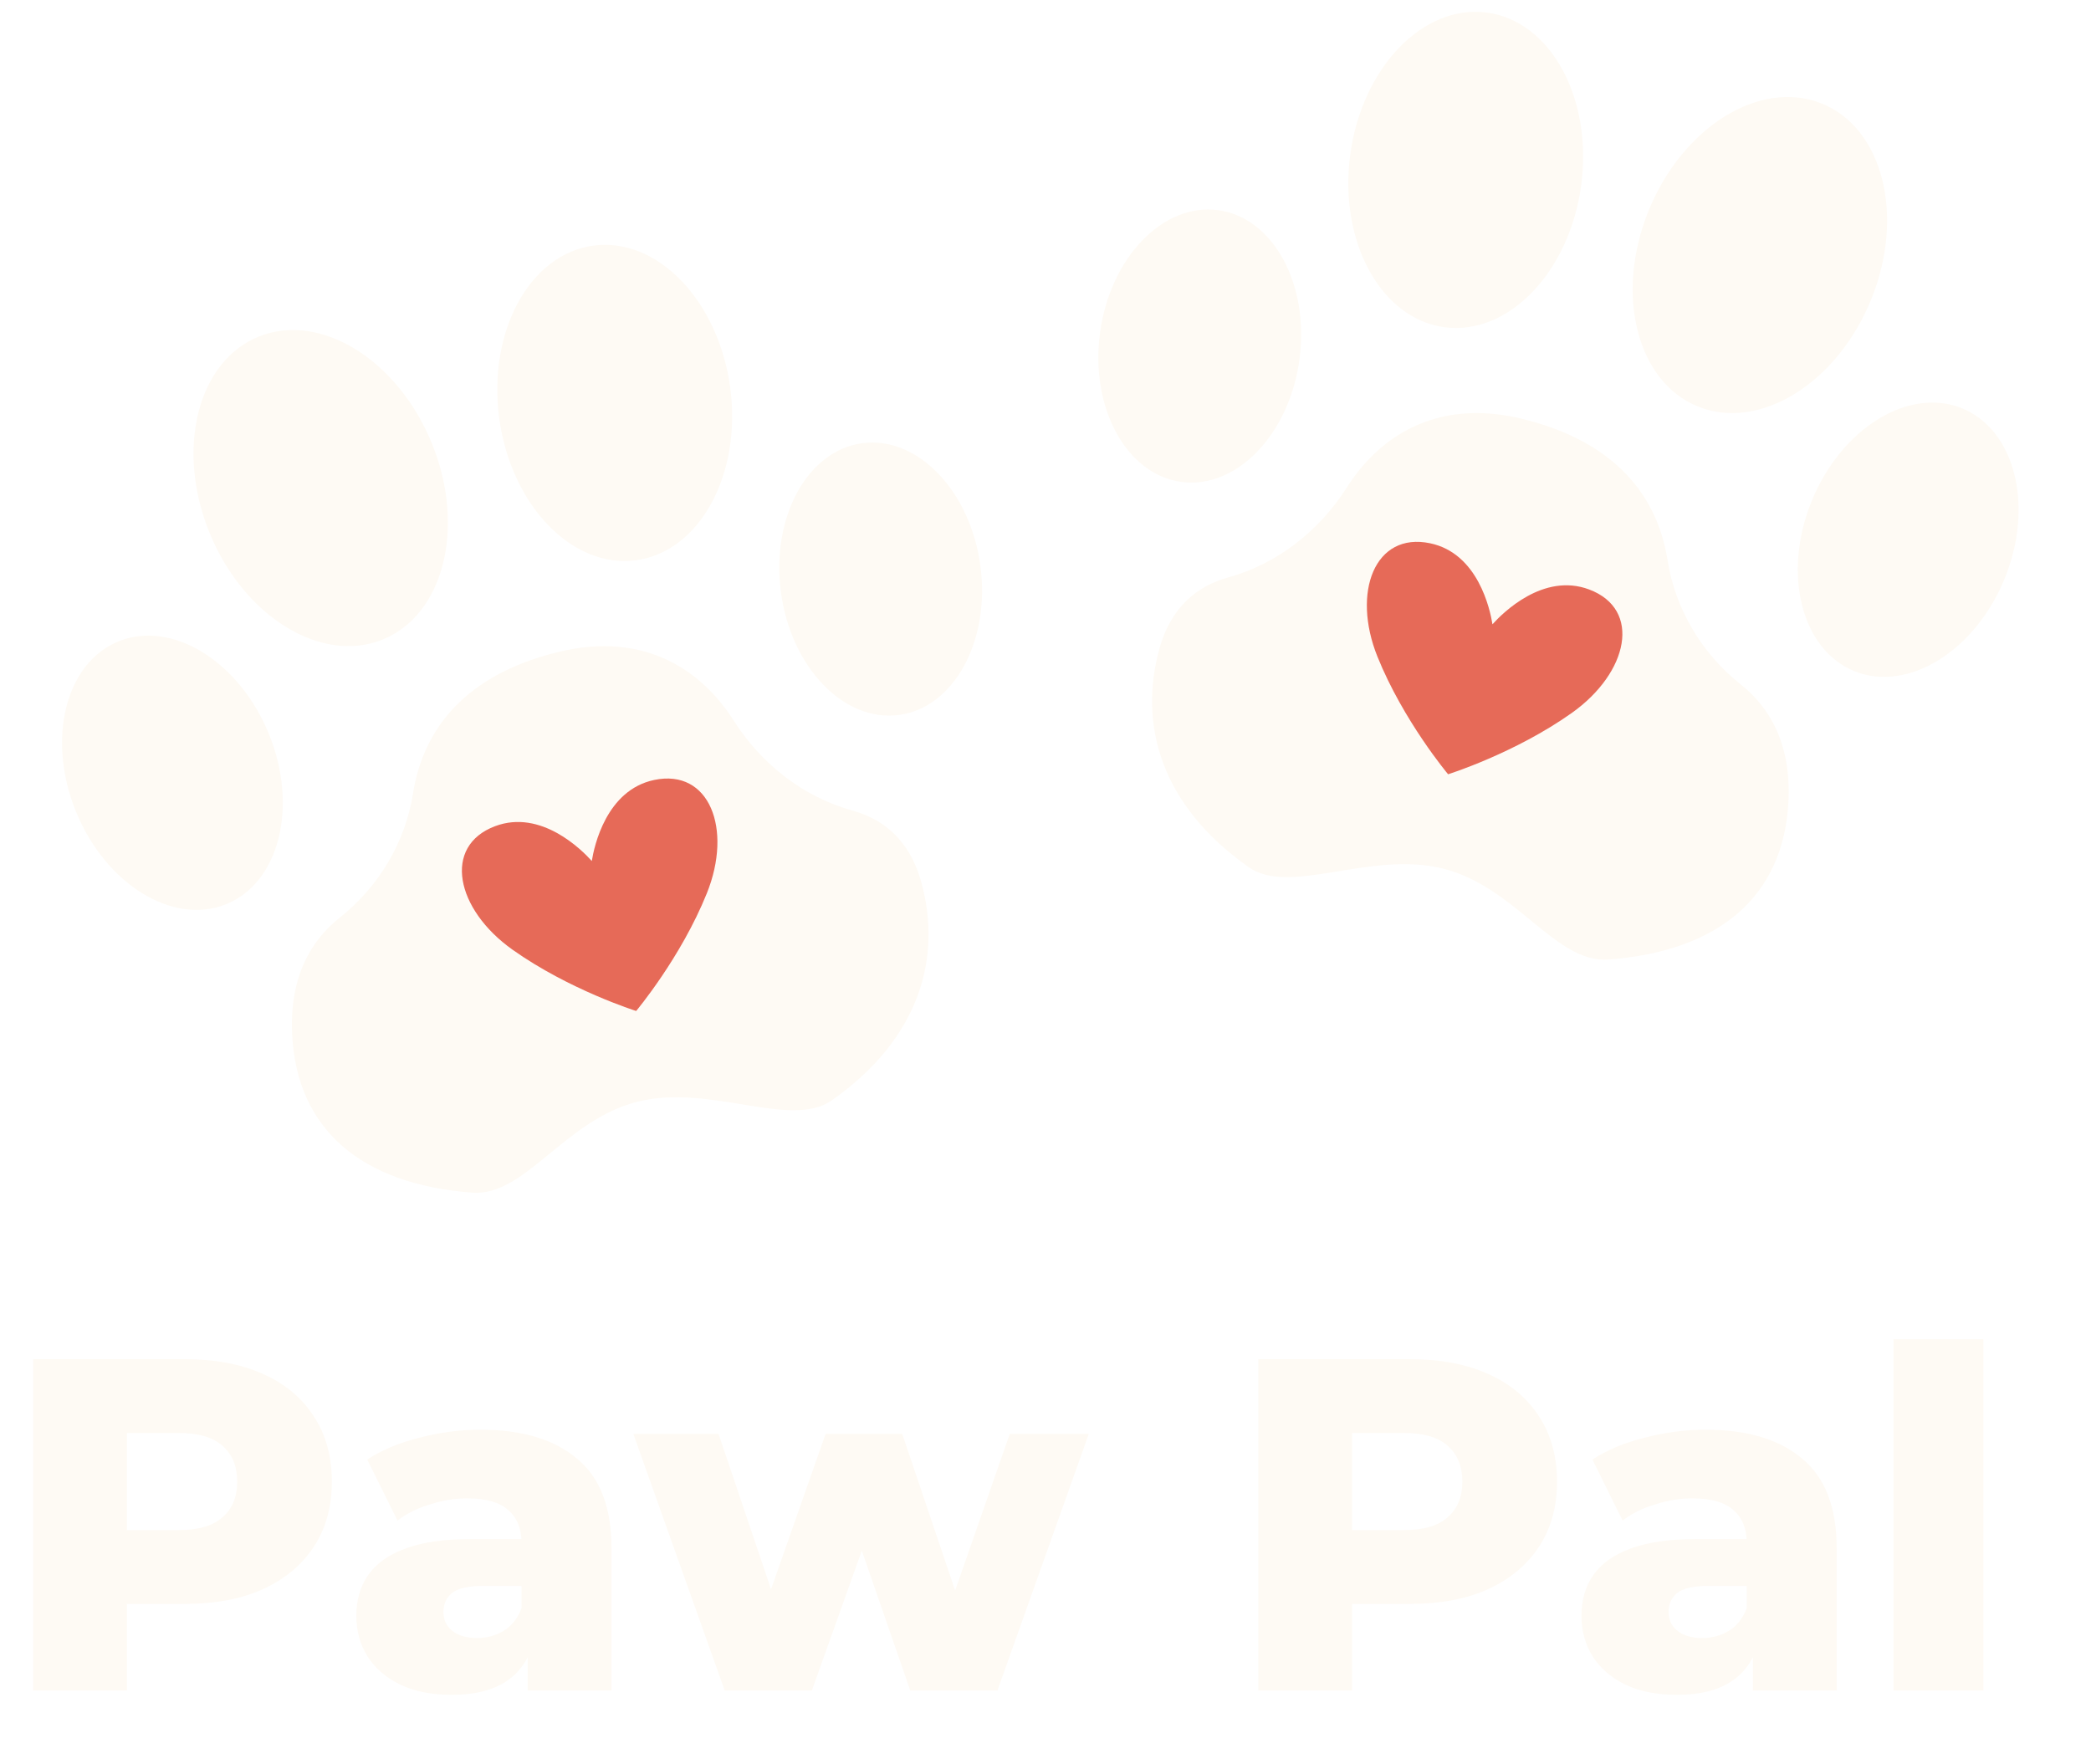
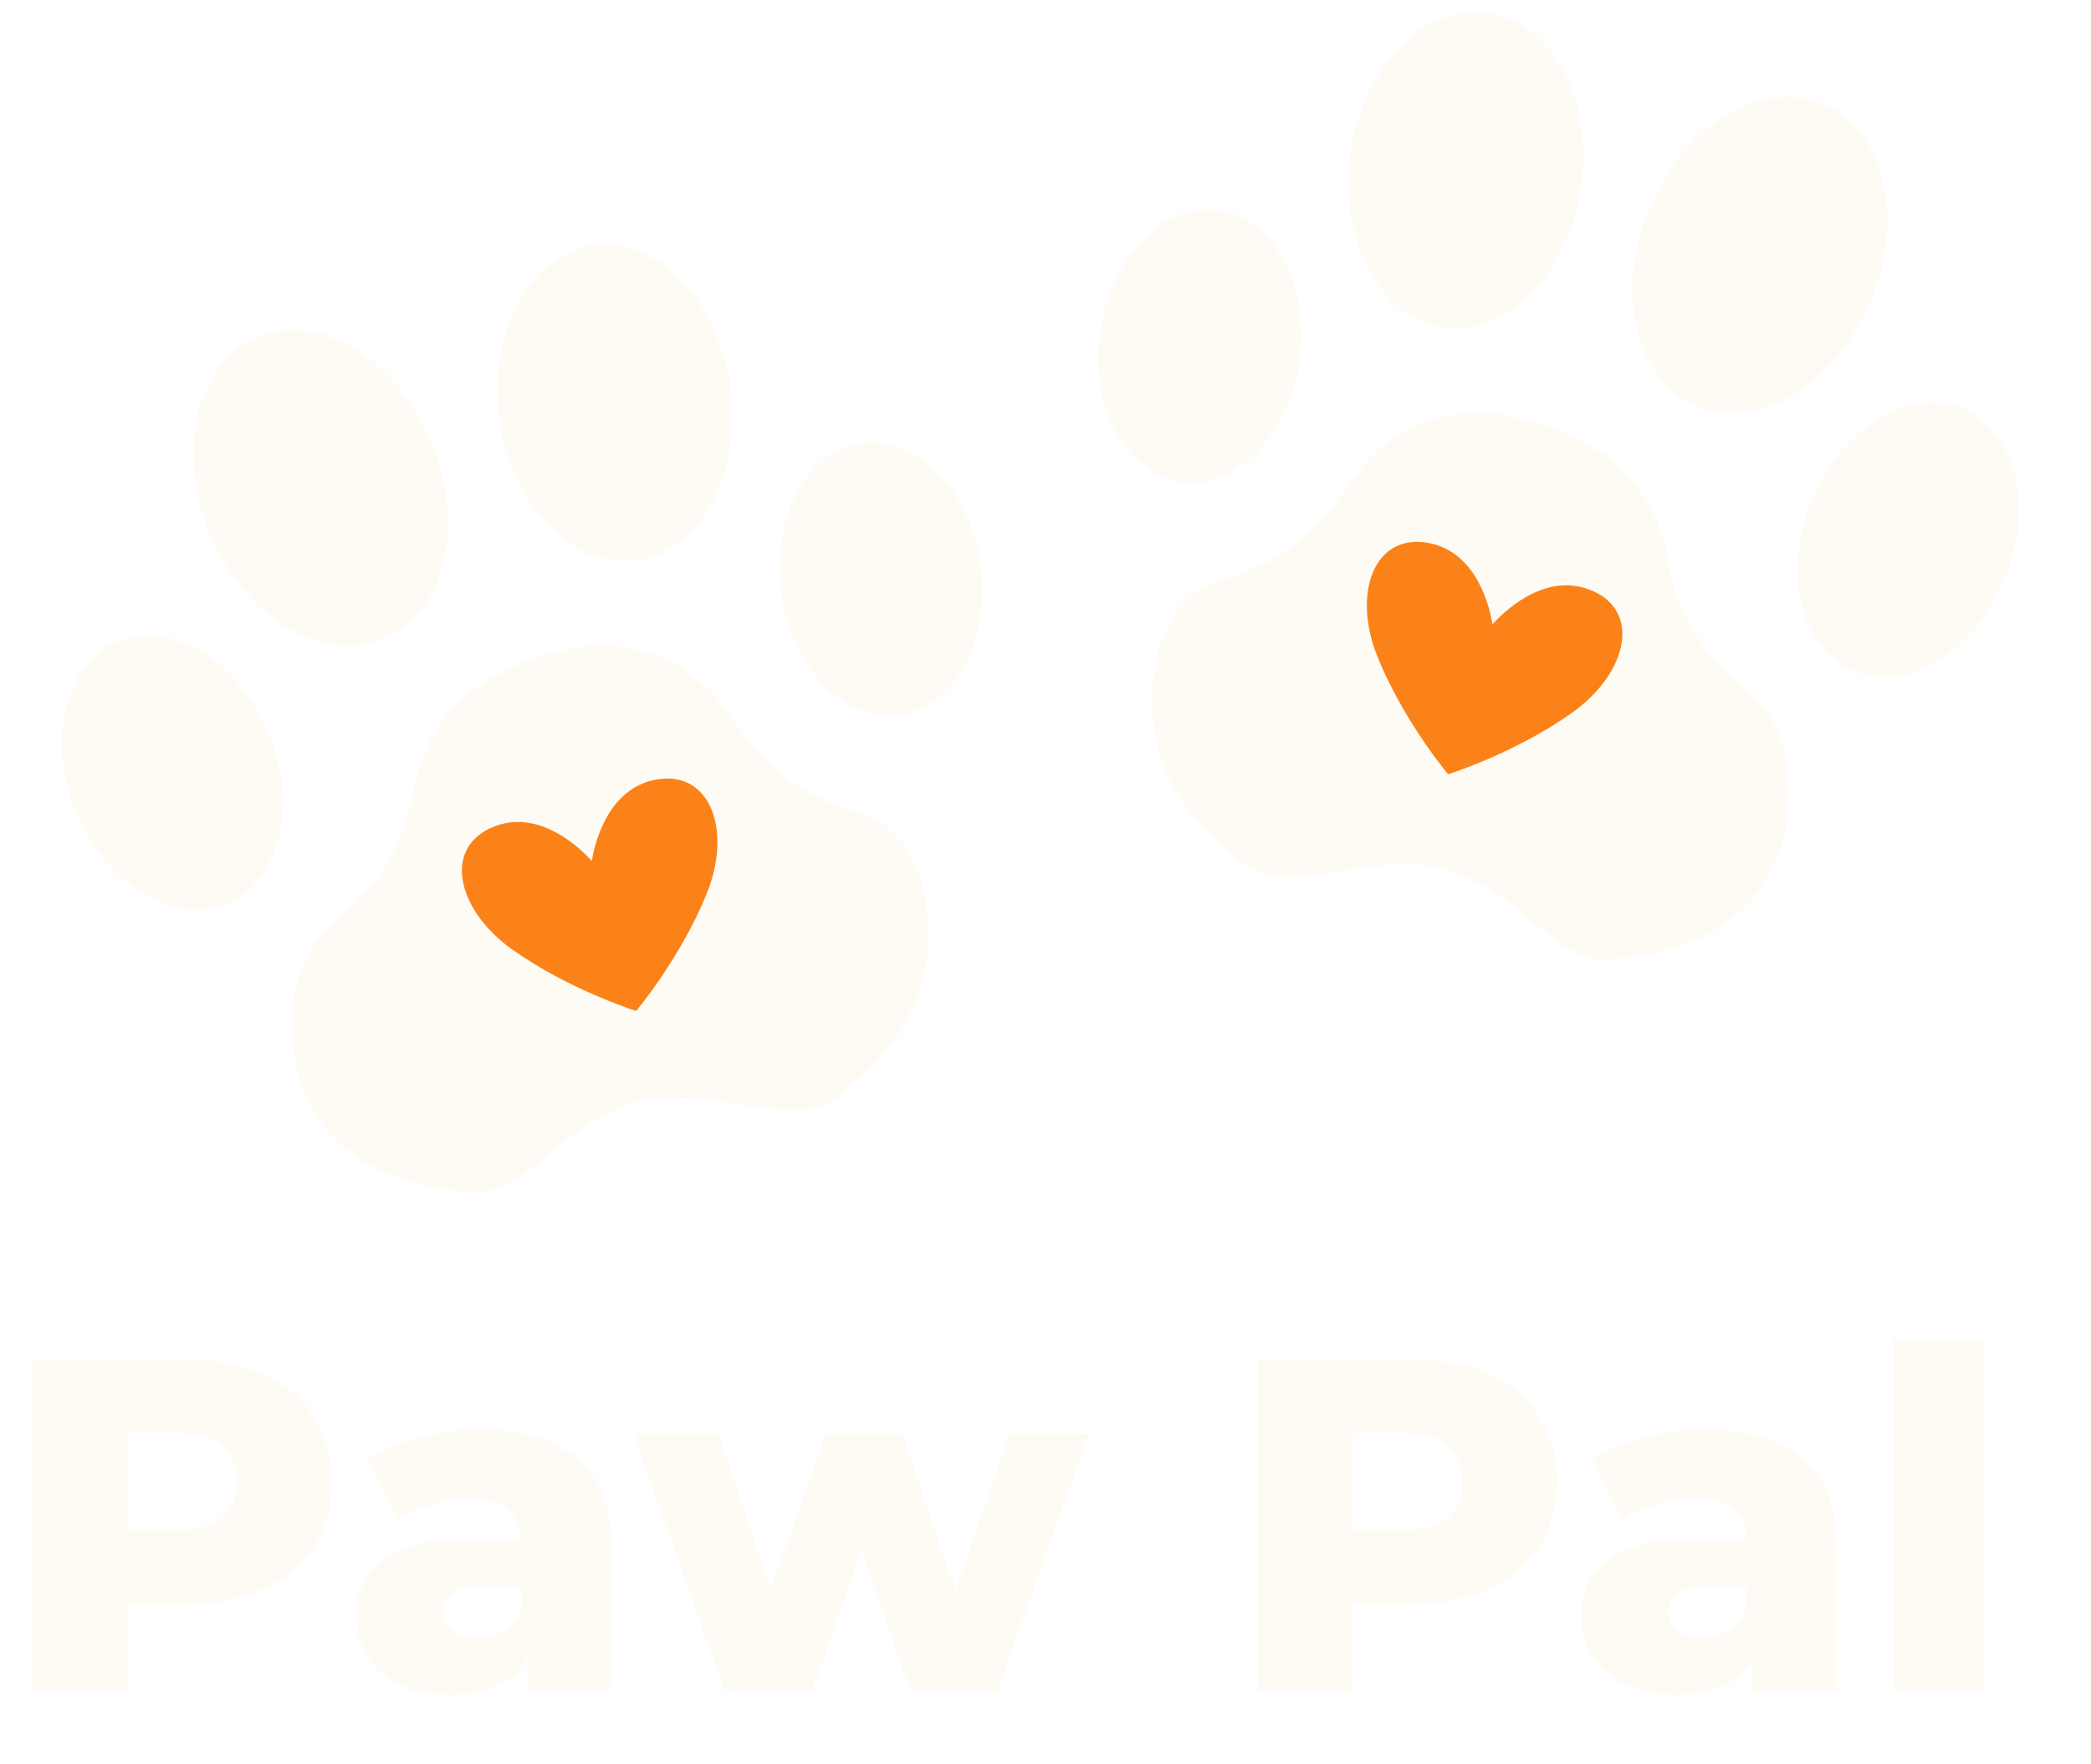
<svg xmlns="http://www.w3.org/2000/svg" width="83" height="70" viewBox="0 0 83 70" fill="none">
  <path d="M22.154 25.881C25.668 25.02 27.91 26.695 29.114 28.588C30.21 30.311 31.863 31.628 33.843 32.176C34.993 32.494 36.085 33.278 36.564 34.996C37.397 37.982 36.528 41.215 33.016 43.677C31.38 44.825 28.205 43.015 25.326 43.725C22.414 44.444 20.851 47.496 18.751 47.34C14.32 47.01 11.796 44.814 11.598 41.096C11.472 38.721 12.398 37.286 13.487 36.423C15.036 35.196 16.088 33.433 16.394 31.491C16.732 29.354 18.064 26.883 22.154 25.881Z" fill="#FEFAF4" />
  <path d="M25.236 22.239C27.768 21.907 29.447 18.841 28.986 15.392C28.525 11.942 26.098 9.415 23.566 9.747C21.034 10.079 19.355 13.145 19.816 16.595C20.278 20.044 22.704 22.572 25.236 22.239Z" fill="#FEFAF4" />
  <path d="M35.679 28.38C37.865 28.093 39.315 25.445 38.917 22.466C38.519 19.487 36.423 17.305 34.236 17.591C32.05 17.878 30.6 20.526 30.998 23.505C31.396 26.485 33.492 28.667 35.679 28.38Z" fill="#FEFAF4" />
  <path d="M15.171 25.393C17.611 24.422 18.497 20.939 17.149 17.614C15.8 14.29 12.729 12.382 10.289 13.353C7.848 14.325 6.963 17.808 8.311 21.132C9.659 24.457 12.73 26.364 15.171 25.393Z" fill="#FEFAF4" />
  <path d="M8.962 35.897C11.08 35.054 11.848 32.032 10.679 29.147C9.509 26.262 6.843 24.606 4.726 25.449C2.608 26.292 1.84 29.314 3.009 32.2C4.179 35.085 6.845 36.74 8.962 35.897Z" fill="#FEFAF4" />
  <path d="M60.433 16.628C56.919 15.767 54.676 17.442 53.473 19.334C52.377 21.058 50.724 22.375 48.744 22.923C47.594 23.241 46.502 24.025 46.023 25.743C45.19 28.729 46.059 31.961 49.571 34.424C51.207 35.571 54.382 33.762 57.261 34.472C60.173 35.191 61.736 38.243 63.836 38.087C68.267 37.757 70.79 35.56 70.988 31.843C71.115 29.467 70.189 28.033 69.1 27.17C67.55 25.942 66.499 24.18 66.193 22.238C65.855 20.101 64.523 17.63 60.433 16.628Z" fill="#FEFAF4" />
  <path d="M62.765 7.345C63.226 3.896 61.547 0.83 59.015 0.498C56.483 0.165 54.057 2.692 53.596 6.142C53.135 9.592 54.813 12.657 57.345 12.99C59.877 13.322 62.304 10.795 62.765 7.345Z" fill="#FEFAF4" />
  <path d="M51.583 14.255C51.981 11.276 50.531 8.628 48.344 8.341C46.157 8.054 44.062 10.237 43.663 13.216C43.265 16.195 44.715 18.843 46.902 19.13C49.089 19.417 51.184 17.235 51.583 14.255Z" fill="#FEFAF4" />
  <path d="M74.276 11.882C75.624 8.557 74.739 5.075 72.298 4.103C69.858 3.132 66.787 5.039 65.439 8.364C64.09 11.689 64.976 15.172 67.416 16.143C69.857 17.114 72.928 15.207 74.276 11.882Z" fill="#FEFAF4" />
  <path d="M79.579 22.95C80.748 20.065 79.98 17.043 77.862 16.199C75.745 15.356 73.079 17.012 71.909 19.897C70.739 22.782 71.508 25.805 73.626 26.648C75.743 27.491 78.409 25.835 79.579 22.95Z" fill="#FEFAF4" />
-   <path d="M25.968 30.959C24.063 31.358 23.584 33.593 23.491 34.176C23.095 33.735 21.475 32.109 19.654 32.793C17.556 33.581 18.088 36.096 20.345 37.697C22.602 39.297 25.252 40.129 25.252 40.129C25.252 40.129 27.03 38.011 28.058 35.456C29.086 32.902 28.162 30.5 25.968 30.959Z" fill="#E66A58" />
-   <path d="M56.766 21.564C58.671 21.962 59.149 24.197 59.242 24.78C59.638 24.339 61.258 22.714 63.079 23.398C65.177 24.185 64.646 26.7 62.388 28.301C60.131 29.901 57.481 30.733 57.481 30.733C57.481 30.733 55.703 28.615 54.675 26.061C53.648 23.506 54.571 21.105 56.766 21.564Z" fill="#E66A58" />
+   <path d="M25.968 30.959C24.063 31.358 23.584 33.593 23.491 34.176C23.095 33.735 21.475 32.109 19.654 32.793C17.556 33.581 18.088 36.096 20.345 37.697C22.602 39.297 25.252 40.129 25.252 40.129C25.252 40.129 27.03 38.011 28.058 35.456C29.086 32.902 28.162 30.5 25.968 30.959Z" fill="#FB8218" />
+   <path d="M56.766 21.564C58.671 21.962 59.149 24.197 59.242 24.78C59.638 24.339 61.258 22.714 63.079 23.398C65.177 24.185 64.646 26.7 62.388 28.301C60.131 29.901 57.481 30.733 57.481 30.733C57.481 30.733 55.703 28.615 54.675 26.061C53.648 23.506 54.571 21.105 56.766 21.564Z" fill="#FB8218" />
  <path d="M1.315 67.104V53.95H7.329C8.532 53.95 9.565 54.144 10.43 54.532C11.306 54.921 11.983 55.484 12.459 56.224C12.935 56.95 13.173 57.815 13.173 58.817C13.173 59.806 12.935 60.665 12.459 61.391C11.983 62.118 11.306 62.682 10.43 63.083C9.565 63.471 8.532 63.665 7.329 63.665H3.383L5.036 62.049V67.104H1.315ZM5.036 62.444L3.383 60.733H7.103C7.88 60.733 8.456 60.564 8.832 60.226C9.221 59.888 9.415 59.418 9.415 58.817C9.415 58.203 9.221 57.727 8.832 57.389C8.456 57.05 7.88 56.881 7.103 56.881H3.383L5.036 55.171V62.444ZM20.947 67.104V65.206L20.702 64.736V61.241C20.702 60.677 20.527 60.245 20.176 59.944C19.838 59.631 19.293 59.474 18.541 59.474C18.053 59.474 17.558 59.556 17.057 59.719C16.555 59.869 16.13 60.082 15.779 60.358L14.576 57.934C15.152 57.558 15.841 57.27 16.643 57.069C17.457 56.856 18.266 56.75 19.067 56.75C20.721 56.75 21.999 57.132 22.901 57.896C23.816 58.648 24.273 59.831 24.273 61.448V67.104H20.947ZM17.94 67.273C17.125 67.273 16.436 67.135 15.873 66.86C15.309 66.584 14.877 66.208 14.576 65.732C14.288 65.256 14.144 64.724 14.144 64.135C14.144 63.508 14.3 62.97 14.614 62.519C14.939 62.055 15.434 61.705 16.098 61.466C16.762 61.216 17.62 61.091 18.673 61.091H21.078V62.951H19.161C18.585 62.951 18.178 63.045 17.94 63.233C17.714 63.421 17.602 63.671 17.602 63.984C17.602 64.298 17.721 64.548 17.959 64.736C18.197 64.924 18.522 65.018 18.936 65.018C19.324 65.018 19.675 64.924 19.988 64.736C20.314 64.536 20.552 64.235 20.702 63.834L21.191 65.15C21.003 65.851 20.633 66.384 20.082 66.747C19.543 67.098 18.829 67.273 17.94 67.273ZM28.767 67.104L25.14 56.919H28.523L31.398 65.431H29.782L32.77 56.919H35.814L38.689 65.431H37.111L40.08 56.919H43.218L39.591 67.104H36.133L33.691 60.057H34.743L32.225 67.104H28.767ZM49.947 67.104V53.95H55.96C57.163 53.95 58.197 54.144 59.061 54.532C59.938 54.921 60.614 55.484 61.091 56.224C61.567 56.95 61.805 57.815 61.805 58.817C61.805 59.806 61.567 60.665 61.091 61.391C60.614 62.118 59.938 62.682 59.061 63.083C58.197 63.471 57.163 63.665 55.96 63.665H52.014L53.668 62.049V67.104H49.947ZM53.668 62.444L52.014 60.733H55.735C56.512 60.733 57.088 60.564 57.464 60.226C57.852 59.888 58.046 59.418 58.046 58.817C58.046 58.203 57.852 57.727 57.464 57.389C57.088 57.05 56.512 56.881 55.735 56.881H52.014L53.668 55.171V62.444ZM69.578 67.104V65.206L69.334 64.736V61.241C69.334 60.677 69.158 60.245 68.808 59.944C68.469 59.631 67.924 59.474 67.173 59.474C66.684 59.474 66.189 59.556 65.688 59.719C65.187 59.869 64.761 60.082 64.41 60.358L63.208 57.934C63.784 57.558 64.473 57.27 65.275 57.069C66.089 56.856 66.897 56.75 67.699 56.75C69.353 56.75 70.63 57.132 71.532 57.896C72.447 58.648 72.904 59.831 72.904 61.448V67.104H69.578ZM66.571 67.273C65.757 67.273 65.068 67.135 64.504 66.86C63.941 66.584 63.508 66.208 63.208 65.732C62.919 65.256 62.775 64.724 62.775 64.135C62.775 63.508 62.932 62.97 63.245 62.519C63.571 62.055 64.066 61.705 64.73 61.466C65.394 61.216 66.252 61.091 67.304 61.091H69.71V62.951H67.793C67.216 62.951 66.809 63.045 66.571 63.233C66.346 63.421 66.233 63.671 66.233 63.984C66.233 64.298 66.352 64.548 66.59 64.736C66.828 64.924 67.154 65.018 67.567 65.018C67.956 65.018 68.306 64.924 68.62 64.736C68.945 64.536 69.183 64.235 69.334 63.834L69.822 65.15C69.634 65.851 69.265 66.384 68.714 66.747C68.175 67.098 67.461 67.273 66.571 67.273ZM75.158 67.104V53.16H78.728V67.104H75.158Z" fill="#FEFAF4" />
</svg>
